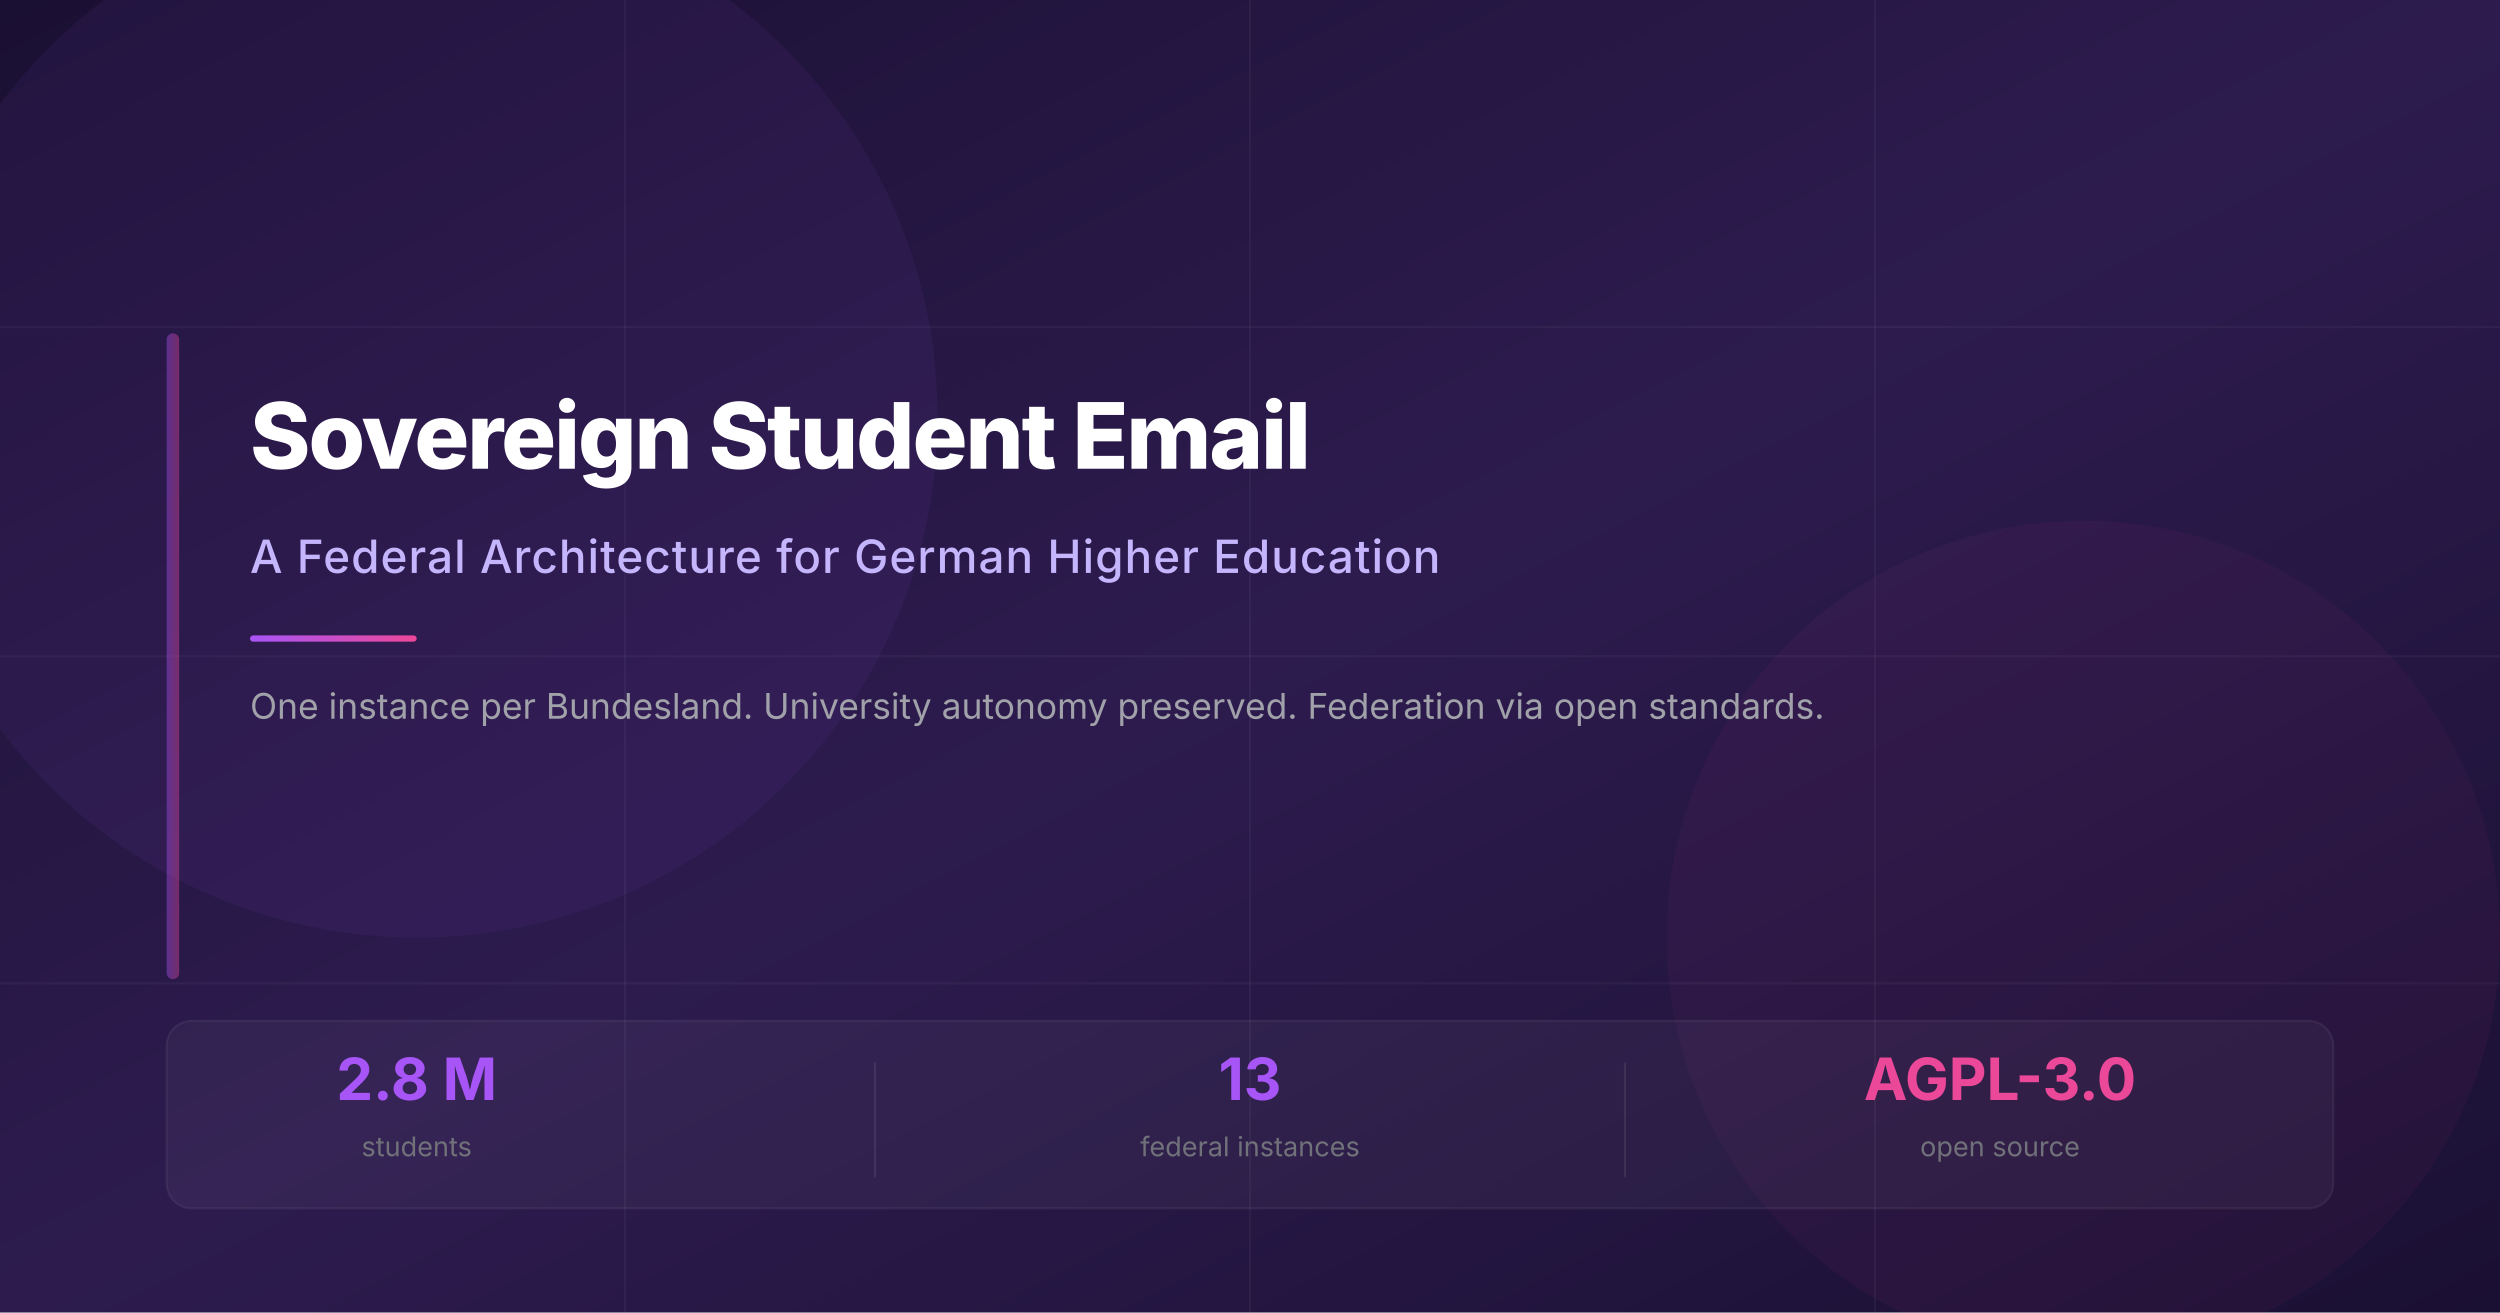
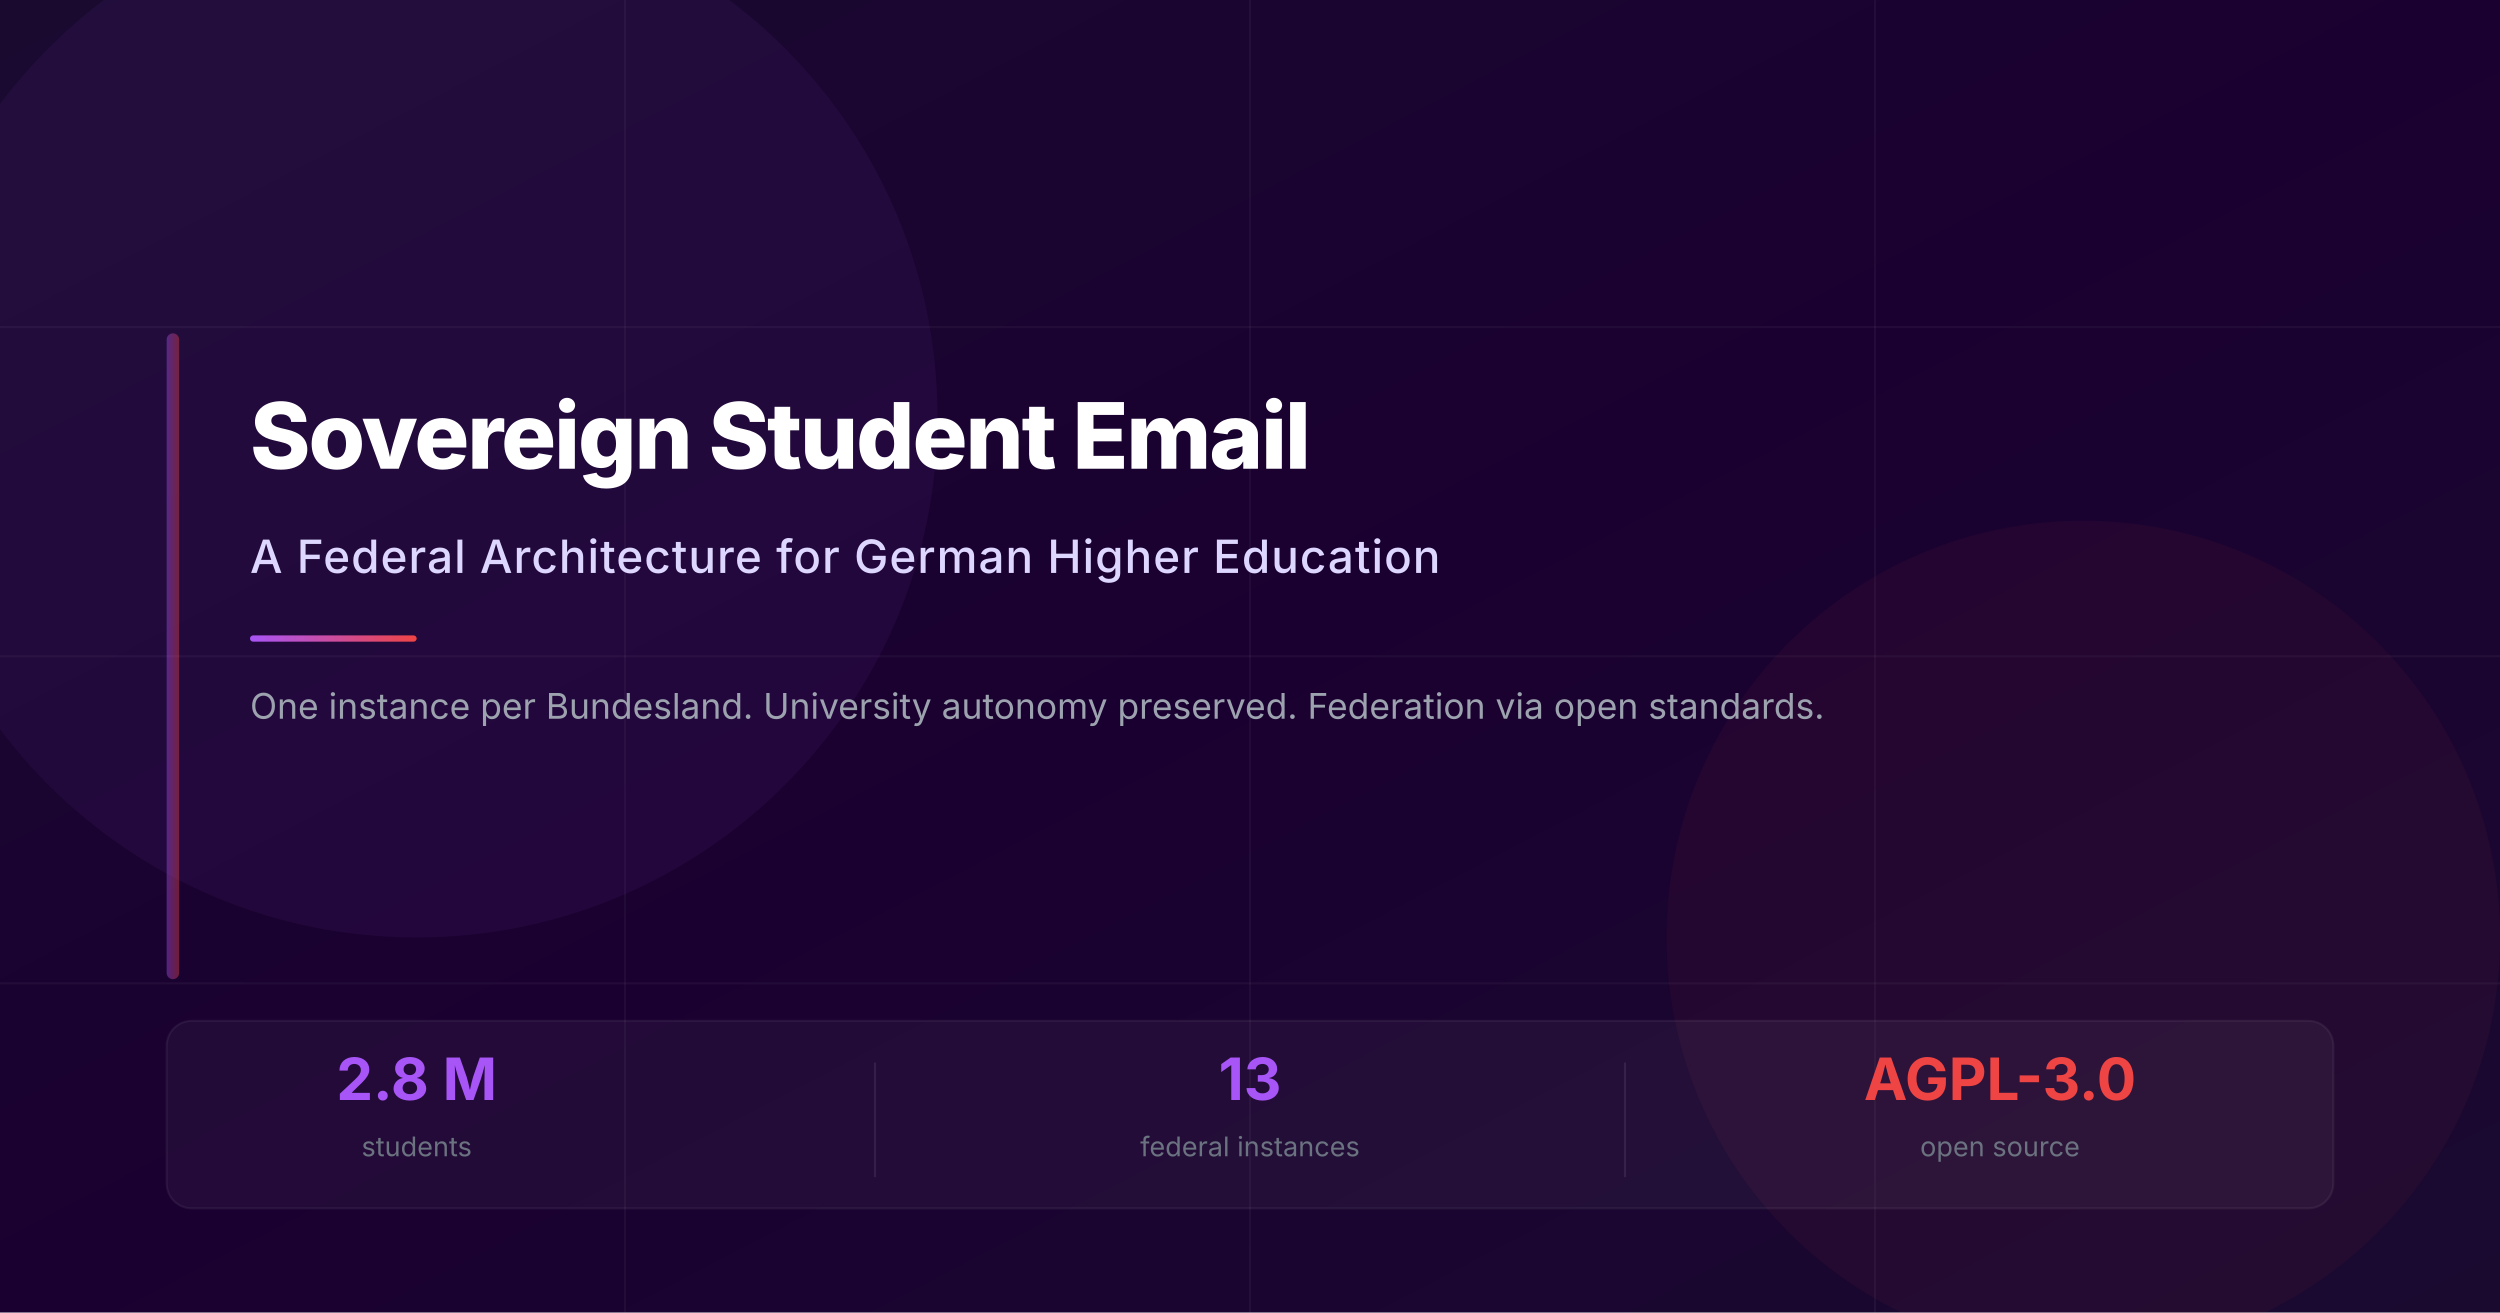
<svg xmlns="http://www.w3.org/2000/svg" viewBox="0 0 1200 630">
  <defs>
    <linearGradient id="bg" x1="0" y1="0" x2="1" y2="1">
-       <stop offset="0%" stop-color="#1a1033" />
-       <stop offset="50%" stop-color="#2d1b4e" />
-       <stop offset="100%" stop-color="#1a1033" />
+       <stop offset="0%" stop-color="#1a0a30" />
+       <stop offset="50%" stop-color="#1a0030" />
+       <stop offset="100%" stop-color="#1a0a30" />
    </linearGradient>
    <linearGradient id="accent" x1="0" y1="0" x2="1" y2="0">
      <stop offset="0%" stop-color="#a855f7" />
-       <stop offset="100%" stop-color="#ec4899" />
+       <stop offset="100%" stop-color="#ef4444" />
    </linearGradient>
  </defs>
  <rect width="1200" height="630" fill="url(#bg)" />
  <g stroke="#ffffff" stroke-opacity="0.04" stroke-width="1">
    <line x1="0" y1="157" x2="1200" y2="157" />
    <line x1="0" y1="315" x2="1200" y2="315" />
    <line x1="0" y1="472" x2="1200" y2="472" />
    <line x1="300" y1="0" x2="300" y2="630" />
    <line x1="600" y1="0" x2="600" y2="630" />
    <line x1="900" y1="0" x2="900" y2="630" />
  </g>
  <circle cx="200" cy="200" r="250" fill="#a855f7" opacity="0.06" />
-   <circle cx="1000" cy="450" r="200" fill="#ec4899" opacity="0.05" />
+   <circle cx="1000" cy="450" r="200" fill="#ef4444" opacity="0.05" />
  <rect x="80" y="160" width="6" height="310" rx="3" fill="url(#accent)" opacity="0.4" />
  <text x="120" y="225" font-family="system-ui, -apple-system, sans-serif" font-size="44" font-weight="800" fill="#ffffff" letter-spacing="-1">
    Sovereign Student Email
  </text>
-   <text x="120" y="275" font-family="system-ui, -apple-system, sans-serif" font-size="22" fill="#c4b5fd" font-weight="500" letter-spacing="0.5">
+   <text x="120" y="275" font-family="system-ui, -apple-system, sans-serif" font-size="22" fill="#ddd6fe" font-weight="500" letter-spacing="0.5">
    A Federal Architecture for German Higher Education
  </text>
  <rect x="120" y="305" width="80" height="3" rx="1.5" fill="url(#accent)" />
-   <text x="120" y="345" font-family="system-ui, -apple-system, sans-serif" font-size="17" fill="#a1a1aa" font-weight="400">
+   <text x="120" y="345" font-family="system-ui, -apple-system, sans-serif" font-size="17" fill="#9ca3af" font-weight="400">
    One instance per Bundesland. University autonomy preserved. Federation via open standards.
  </text>
  <rect x="80" y="490" width="1040" height="90" rx="12" fill="#ffffff" fill-opacity="0.04" stroke="#ffffff" stroke-opacity="0.06" stroke-width="1" />
  <text x="200" y="528" font-family="system-ui, -apple-system, sans-serif" font-size="28" font-weight="700" fill="#a855f7" text-anchor="middle">2.8 M</text>
-   <text x="200" y="555" font-family="system-ui, -apple-system, sans-serif" font-size="13" fill="#71717a" text-anchor="middle">students</text>
+   <text x="200" y="555" font-family="system-ui, -apple-system, sans-serif" font-size="13" fill="#6b7280" text-anchor="middle">students</text>
  <line x1="420" y1="510" x2="420" y2="565" stroke="#ffffff" stroke-opacity="0.08" stroke-width="1" />
  <text x="600" y="528" font-family="system-ui, -apple-system, sans-serif" font-size="28" font-weight="700" fill="#a855f7" text-anchor="middle">13</text>
-   <text x="600" y="555" font-family="system-ui, -apple-system, sans-serif" font-size="13" fill="#71717a" text-anchor="middle">federal instances</text>
+   <text x="600" y="555" font-family="system-ui, -apple-system, sans-serif" font-size="13" fill="#6b7280" text-anchor="middle">federal instances</text>
  <line x1="780" y1="510" x2="780" y2="565" stroke="#ffffff" stroke-opacity="0.08" stroke-width="1" />
-   <text x="960" y="528" font-family="system-ui, -apple-system, sans-serif" font-size="28" font-weight="700" fill="#ec4899" text-anchor="middle">AGPL-3.0</text>
-   <text x="960" y="555" font-family="system-ui, -apple-system, sans-serif" font-size="13" fill="#71717a" text-anchor="middle">open source</text>
+   <text x="960" y="528" font-family="system-ui, -apple-system, sans-serif" font-size="28" font-weight="700" fill="#ef4444" text-anchor="middle">AGPL-3.0</text>
+   <text x="960" y="555" font-family="system-ui, -apple-system, sans-serif" font-size="13" fill="#6b7280" text-anchor="middle">open source</text>
</svg>
